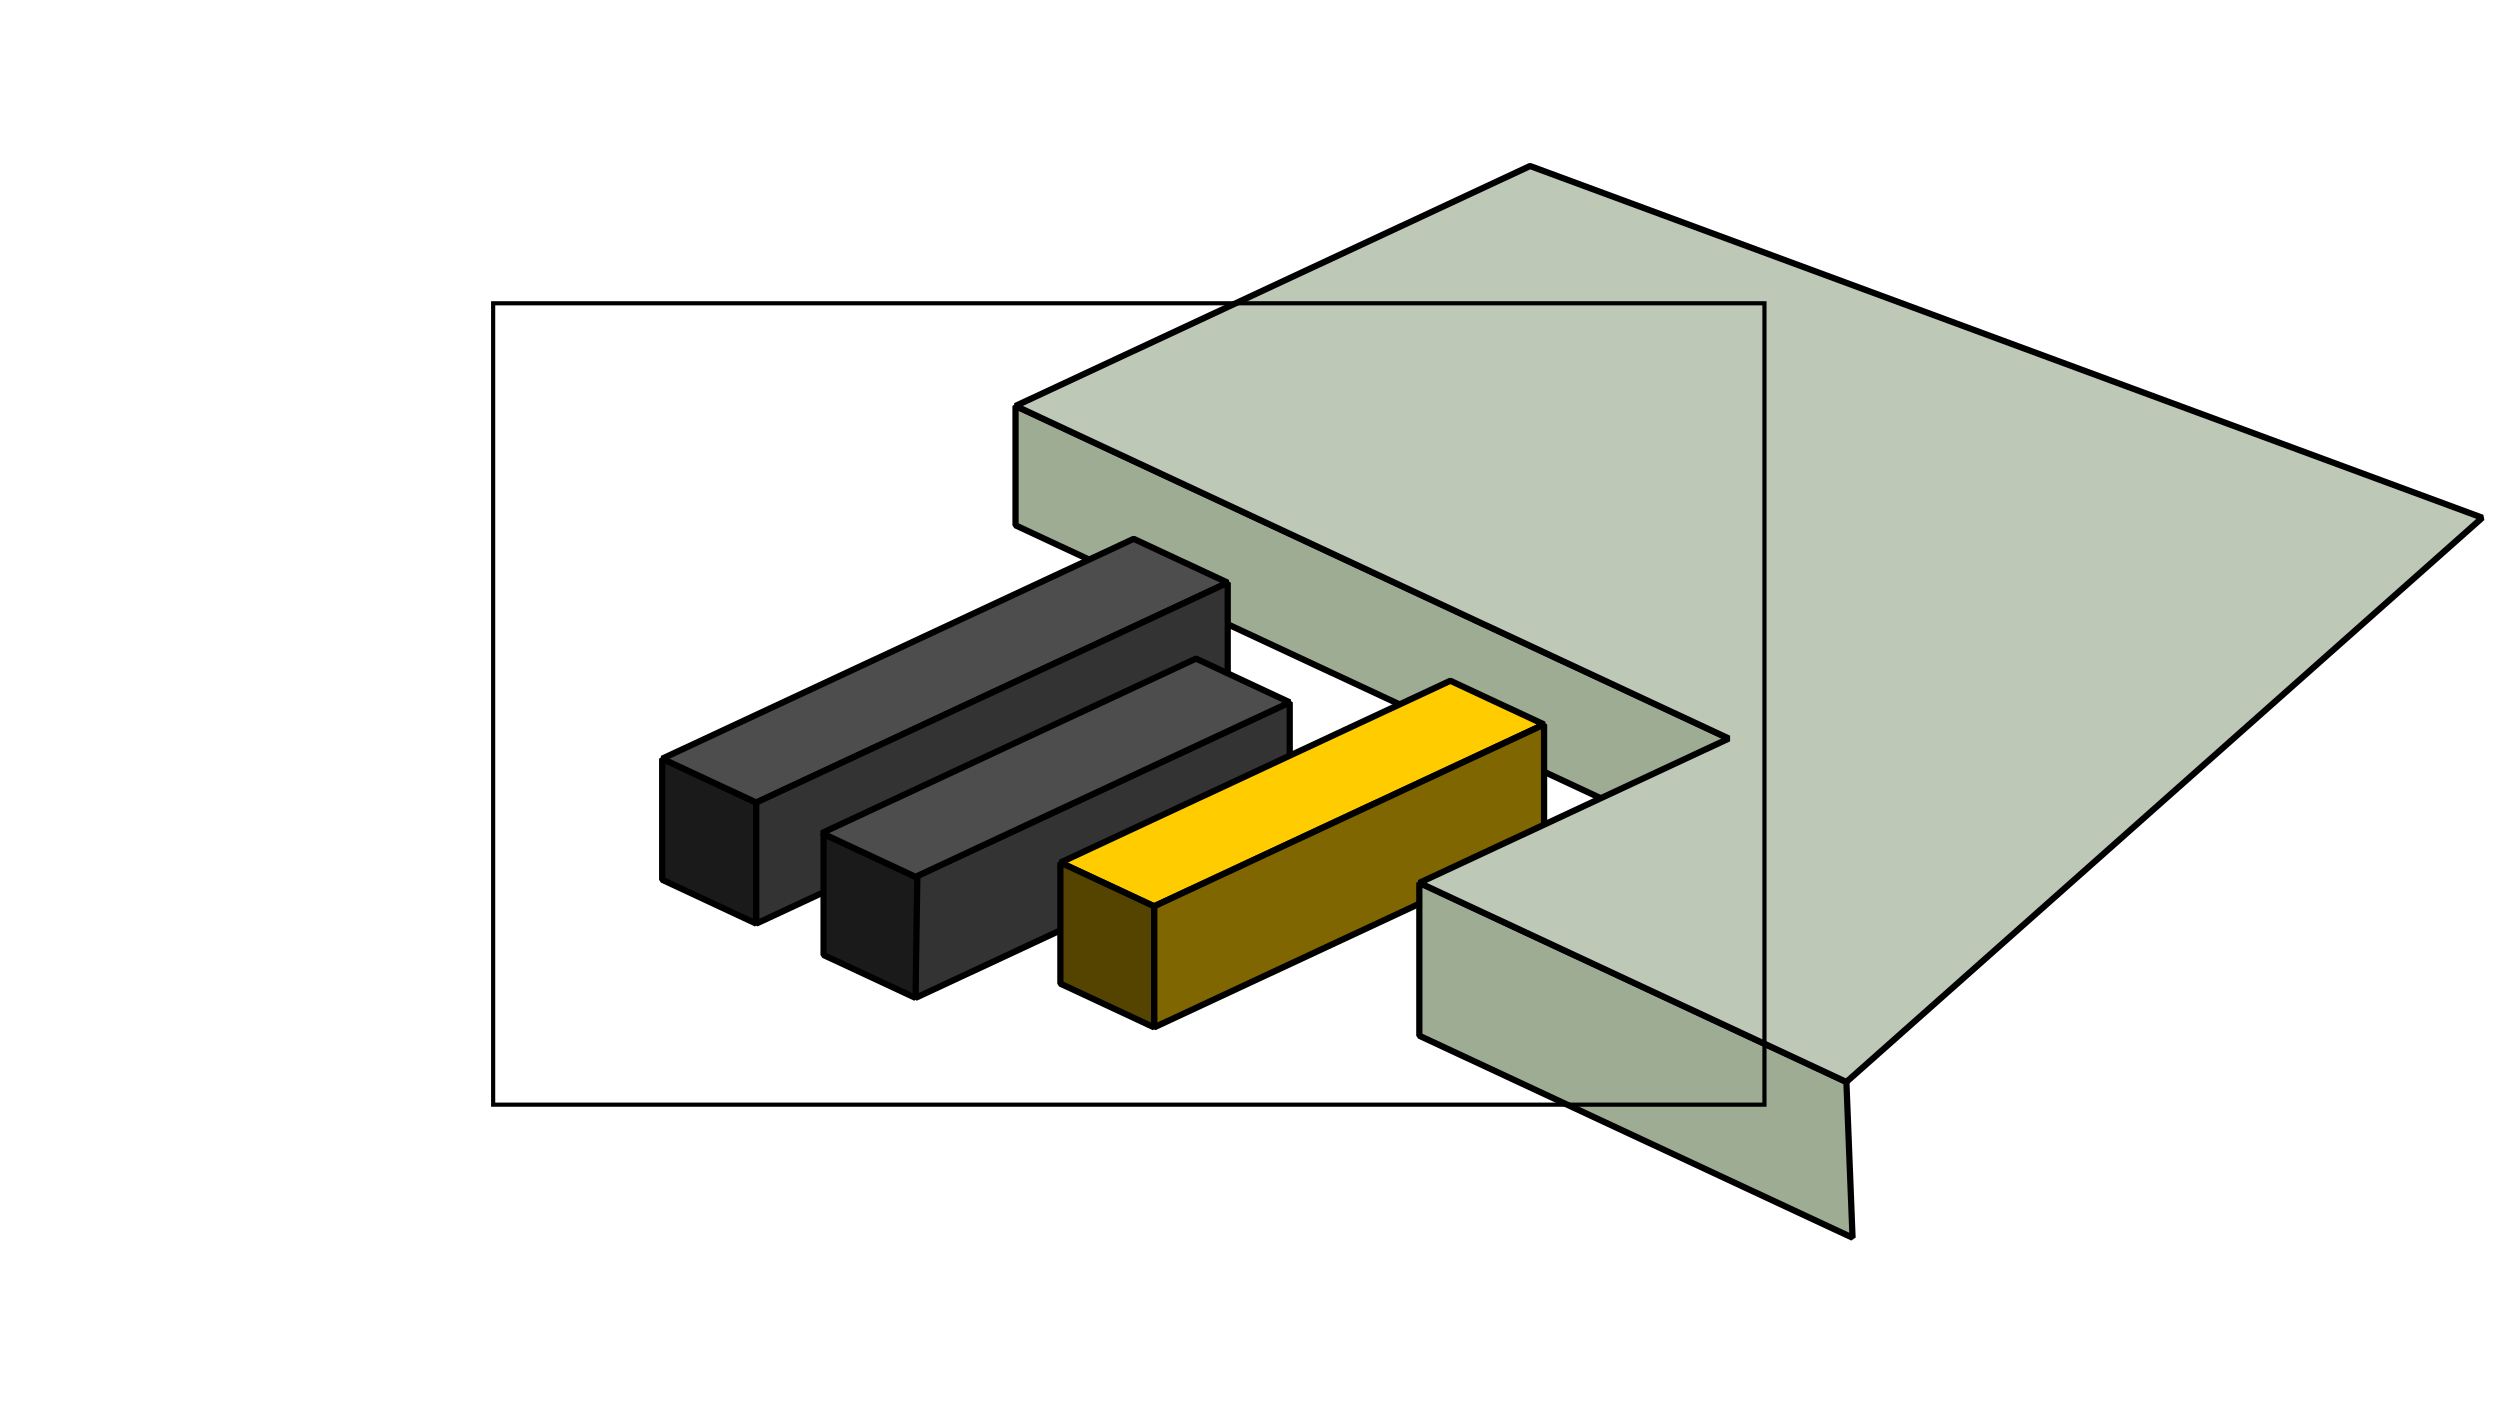
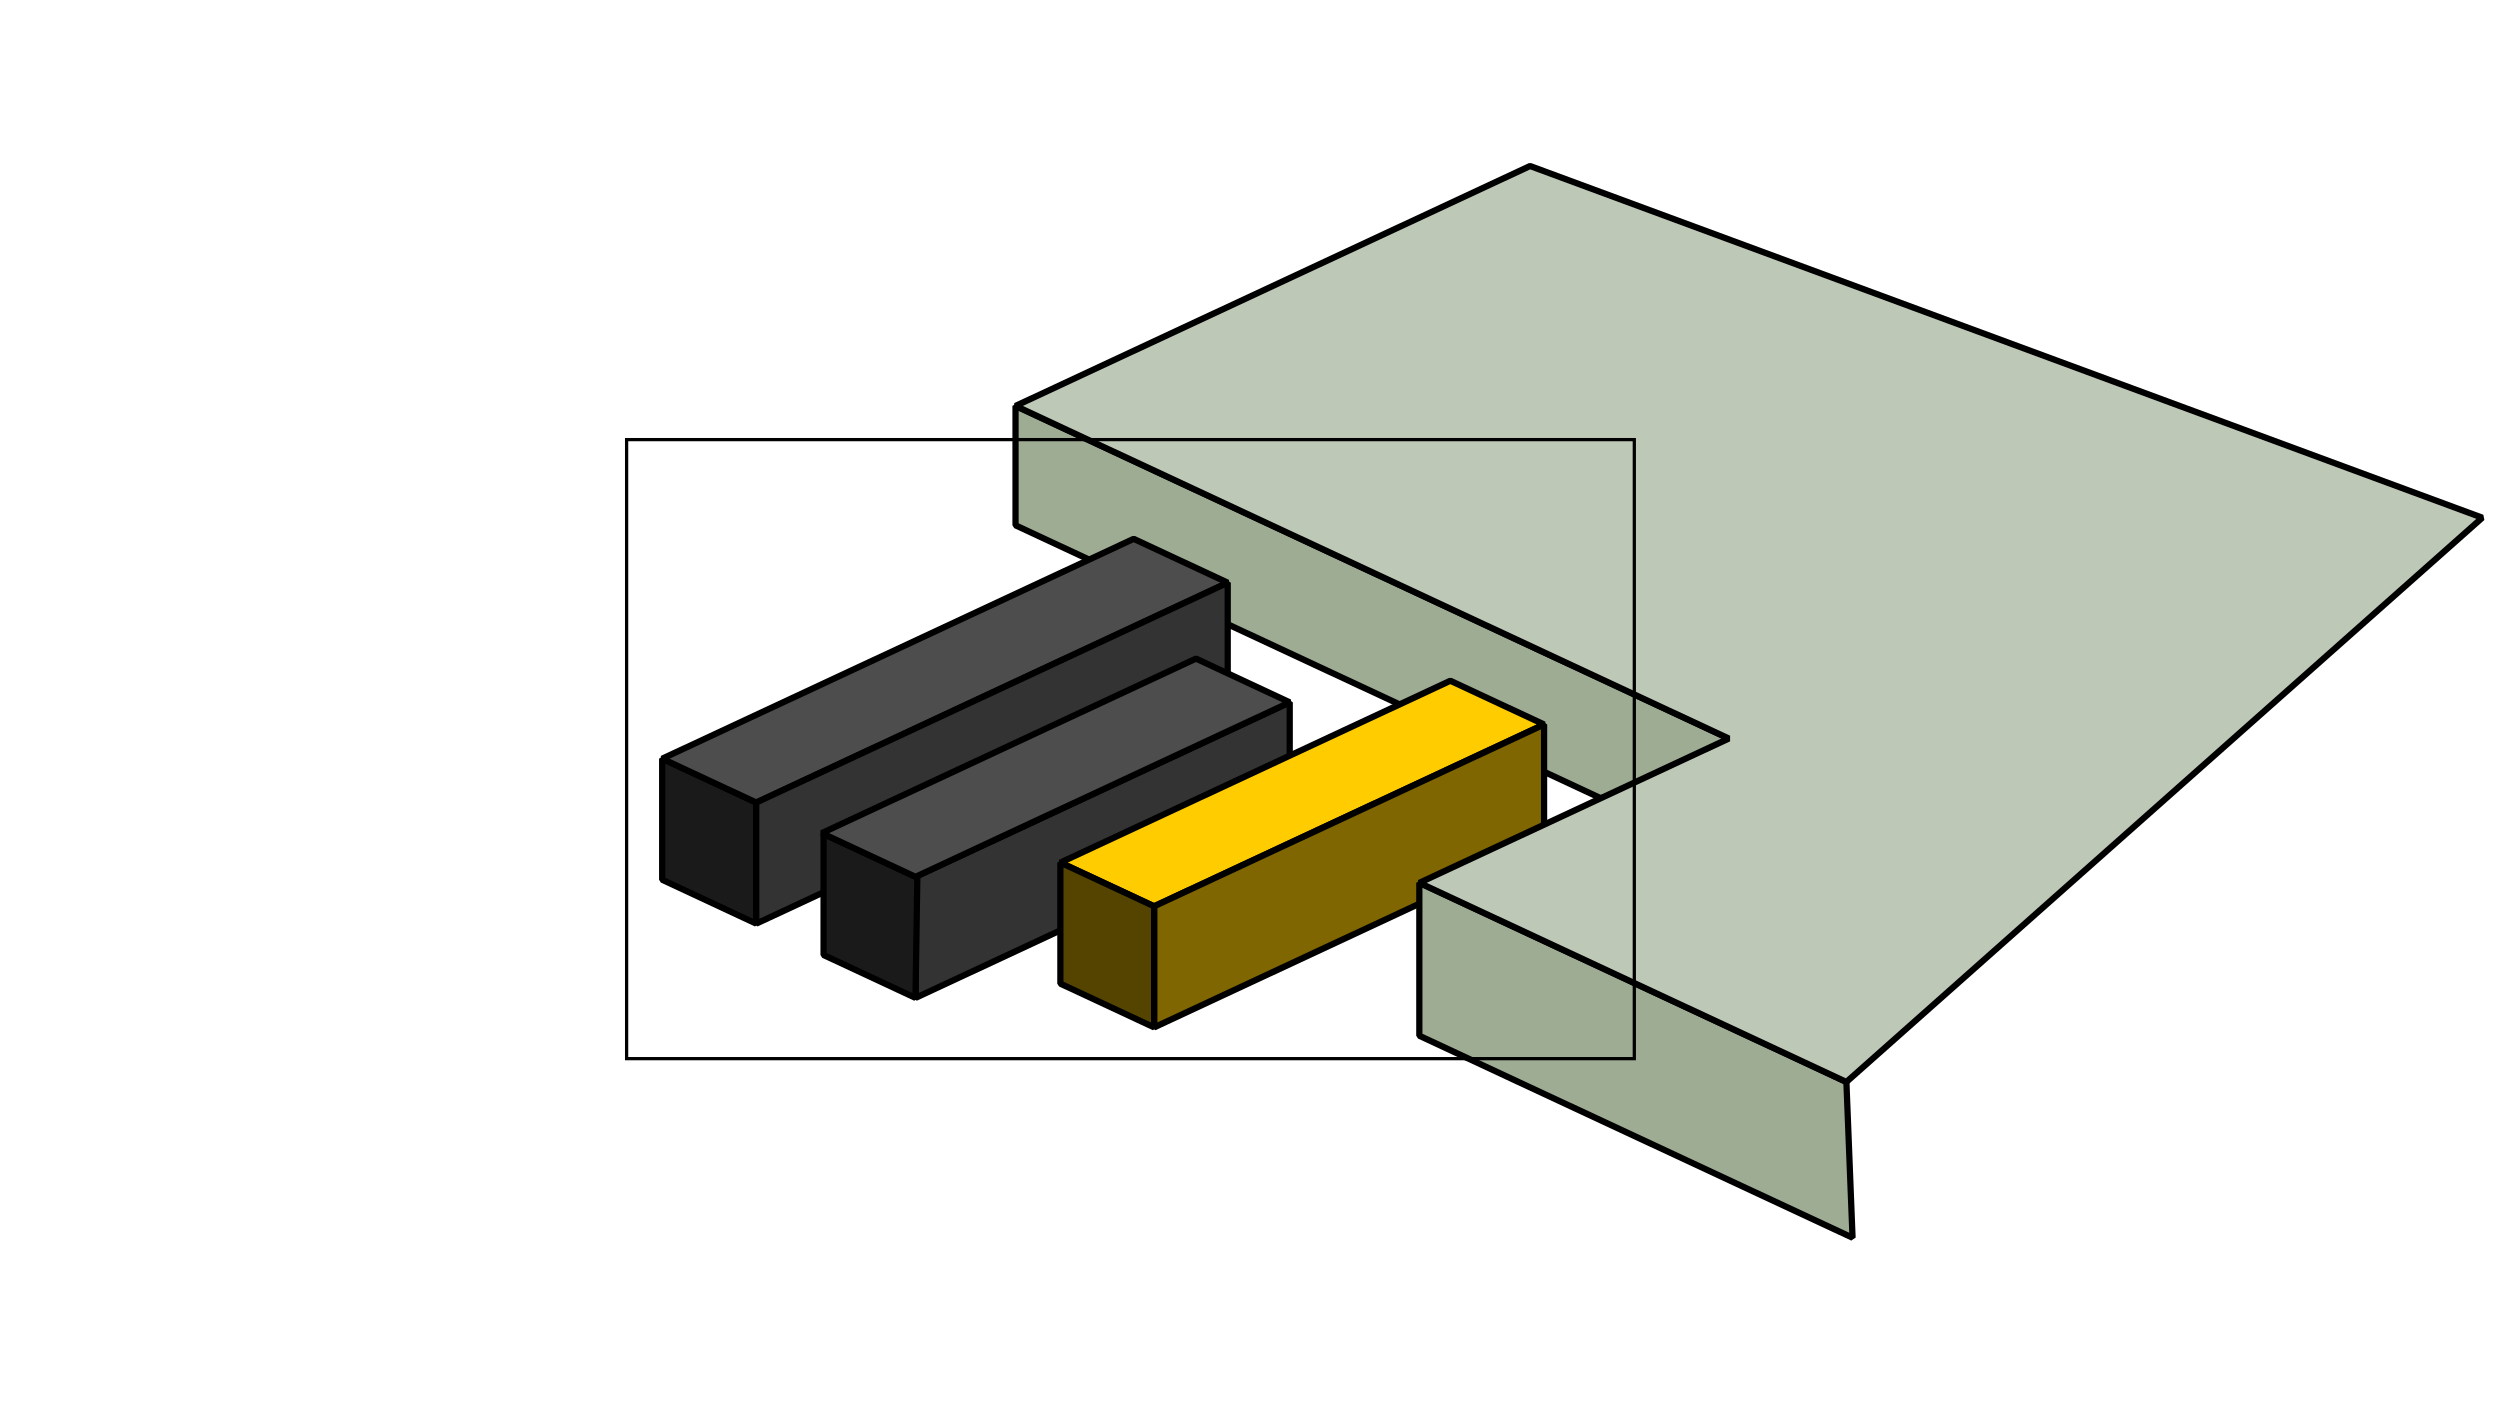
<svg xmlns="http://www.w3.org/2000/svg" id="svg4190" version="1.1" width="1200" height="675" viewBox="0 0 1200 675">
  <defs id="defs4194" />
  <path style="fill:#9dac93;fill-rule:evenodd;stroke:#000000;stroke-width:3;stroke-linecap:butt;stroke-linejoin:bevel;stroke-miterlimit:4;stroke-dasharray:none;stroke-opacity:1" d="m 487.454,194.846 10e-5,57.304 347.031,161.823 26.175,-45.098 z" id="path4224" />
  <path style="fill:#333333;fill-rule:evenodd;stroke:#000000;stroke-width:3;stroke-linecap:butt;stroke-linejoin:bevel;stroke-miterlimit:4;stroke-dasharray:none;stroke-opacity:1" d="m 439.444,420.874 6e-5,58.116 179.621,-83.759 5.5e-4,-58.116 z" id="path4212" />
  <g id="g4174" transform="translate(30.40559,14.17836)">
    <path id="path4216" d="m 478.577,399.865 187.175,-87.281 45,20.984 -187.175,87.281 z" style="fill:#ffcc00;fill-rule:evenodd;stroke:#000000;stroke-width:3;stroke-linecap:butt;stroke-linejoin:bevel;stroke-miterlimit:4;stroke-dasharray:none;stroke-opacity:1" />
    <path id="path4218" d="m 523.577,478.965 0,-58.116 187.175,-87.281 1e-5,58.116 z" style="fill:#806600;fill-rule:evenodd;stroke:#000000;stroke-width:3;stroke-linecap:butt;stroke-linejoin:bevel;stroke-miterlimit:4;stroke-dasharray:none;stroke-opacity:1" />
    <path id="path4208-8" d="m 478.577,399.865 45,20.984 0,58.116 -45,-20.984 z" style="fill:#554400;fill-opacity:1;fill-rule:evenodd;stroke:#000000;stroke-width:3;stroke-linecap:butt;stroke-linejoin:bevel;stroke-miterlimit:4;stroke-dasharray:none;stroke-opacity:1" />
  </g>
  <path style="fill:#1a1a1a;fill-rule:evenodd;stroke:#000000;stroke-width:3;stroke-linecap:butt;stroke-linejoin:bevel;stroke-miterlimit:4;stroke-dasharray:none;stroke-opacity:1" d="M 317.844,364.171 363,385.227 l 0,58.116 -45.156,-21.056 z" id="path4200" />
  <path style="fill:#4d4d4d;fill-rule:evenodd;stroke:#000000;stroke-width:3;stroke-linecap:butt;stroke-linejoin:bevel;stroke-miterlimit:4;stroke-dasharray:none;stroke-opacity:1" d="m 317.844,364.171 226.307,-105.529 45.156,21.056 L 363,385.227 Z" id="path4204" />
  <path style="fill:#333333;fill-rule:evenodd;stroke:#000000;stroke-width:3;stroke-linecap:butt;stroke-linejoin:bevel;stroke-miterlimit:4;stroke-dasharray:none;stroke-opacity:1" d="m 363,385.227 226.307,-105.529 0,58.116 L 363,443.343 Z" id="path4206" />
  <path style="fill:#1a1a1a;fill-rule:evenodd;stroke:#000000;stroke-width:3;stroke-linecap:butt;stroke-linejoin:bevel;stroke-miterlimit:4;stroke-dasharray:none;stroke-opacity:1" d="m 395.315,400.296 45,20.984 -0.871,57.71 -44.129,-20.578 z" id="path4208" />
  <path style="fill:#4d4d4d;fill-rule:evenodd;stroke:#000000;stroke-width:3;stroke-linecap:butt;stroke-linejoin:bevel;stroke-miterlimit:4;stroke-dasharray:none;stroke-opacity:1" d="m 574.066,316.131 44.999,20.984 -179.622,83.759 -45,-20.984 z" id="path4210" />
  <path style="fill:#9dac93;fill-rule:evenodd;stroke:#000000;stroke-width:3;stroke-linecap:butt;stroke-linejoin:bevel;stroke-miterlimit:4;stroke-dasharray:none;stroke-opacity:1" d="m 681.278,423.758 0,73.389 207.949,96.968 -2.956,-74.768 z" id="path4220" />
  <path style="fill:#bec8b7;fill-rule:evenodd;stroke:#000000;stroke-width:3;stroke-linecap:butt;stroke-linejoin:bevel;stroke-miterlimit:4;stroke-dasharray:none;stroke-opacity:1" d="M 681.278,423.758 829.817,354.493 790.009,335.93 487.454,194.846 734.42,79.684 1191.5,248.5 886.27,519.348 Z" id="path4222" />
-   <rect style="fill:none;fill-opacity:1;stroke:#000000;stroke-width:2;stroke-miterlimit:4;stroke-dasharray:none;stroke-opacity:1" id="rect4201" width="610.233" height="384.666" x="236.709" y="145.575" />
+   <rect style="fill:none;fill-opacity:1;stroke:#000000;stroke-width:1.565;stroke-miterlimit:4;stroke-dasharray:none;stroke-opacity:1" id="rect4201" width="483.695" height="297.14" x="300.774" y="211.014" />
</svg>
